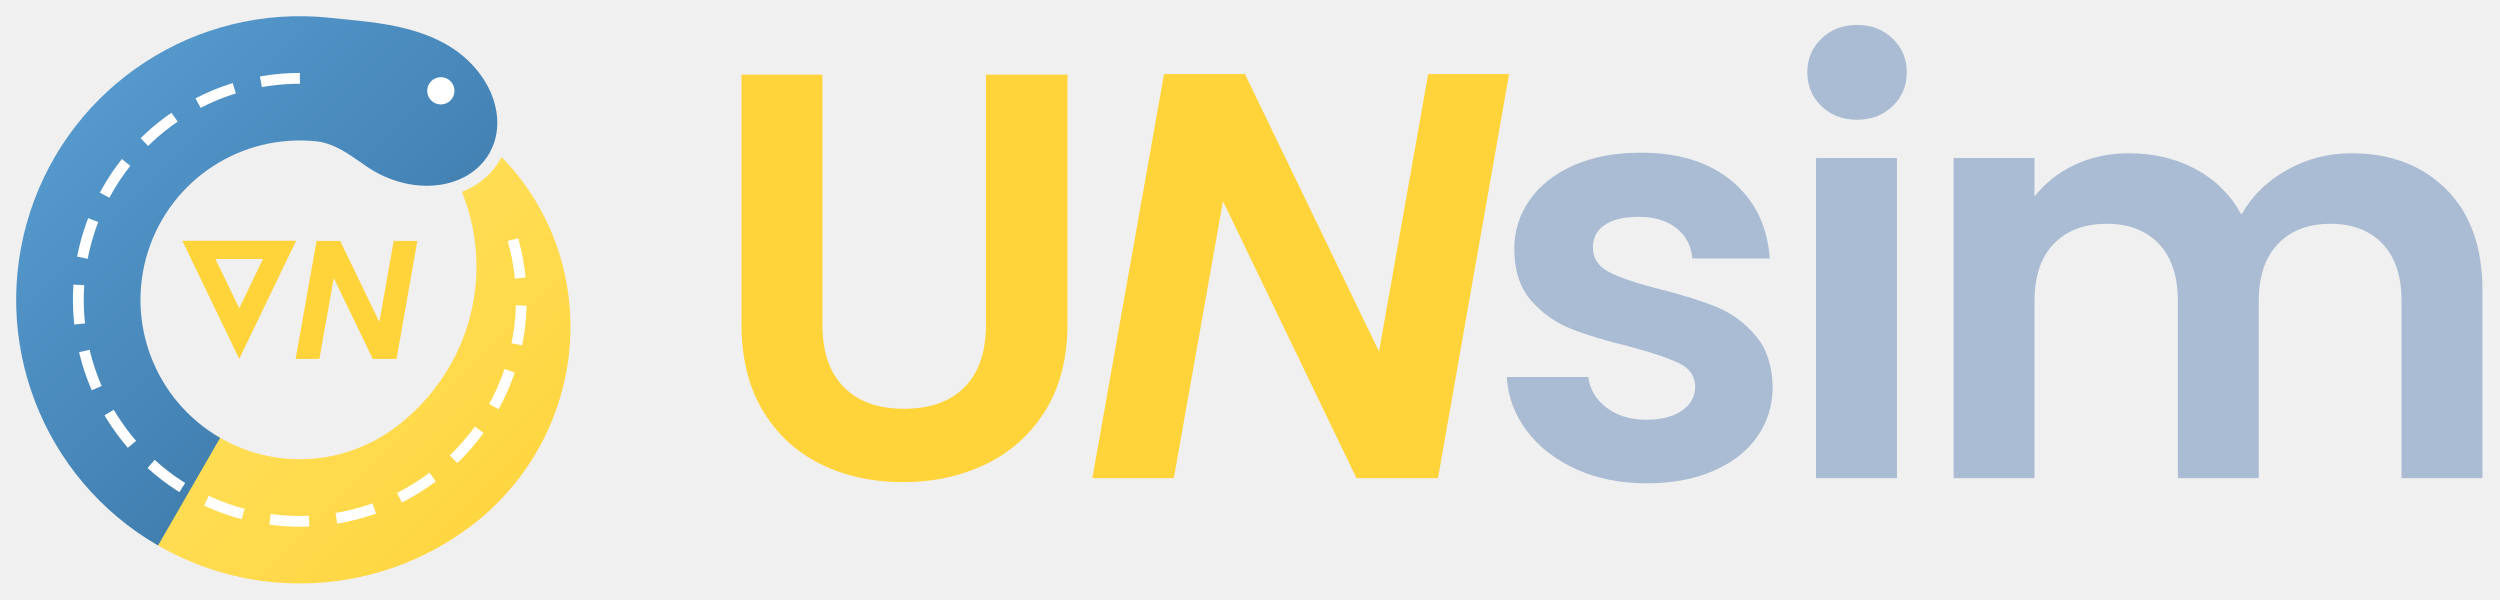
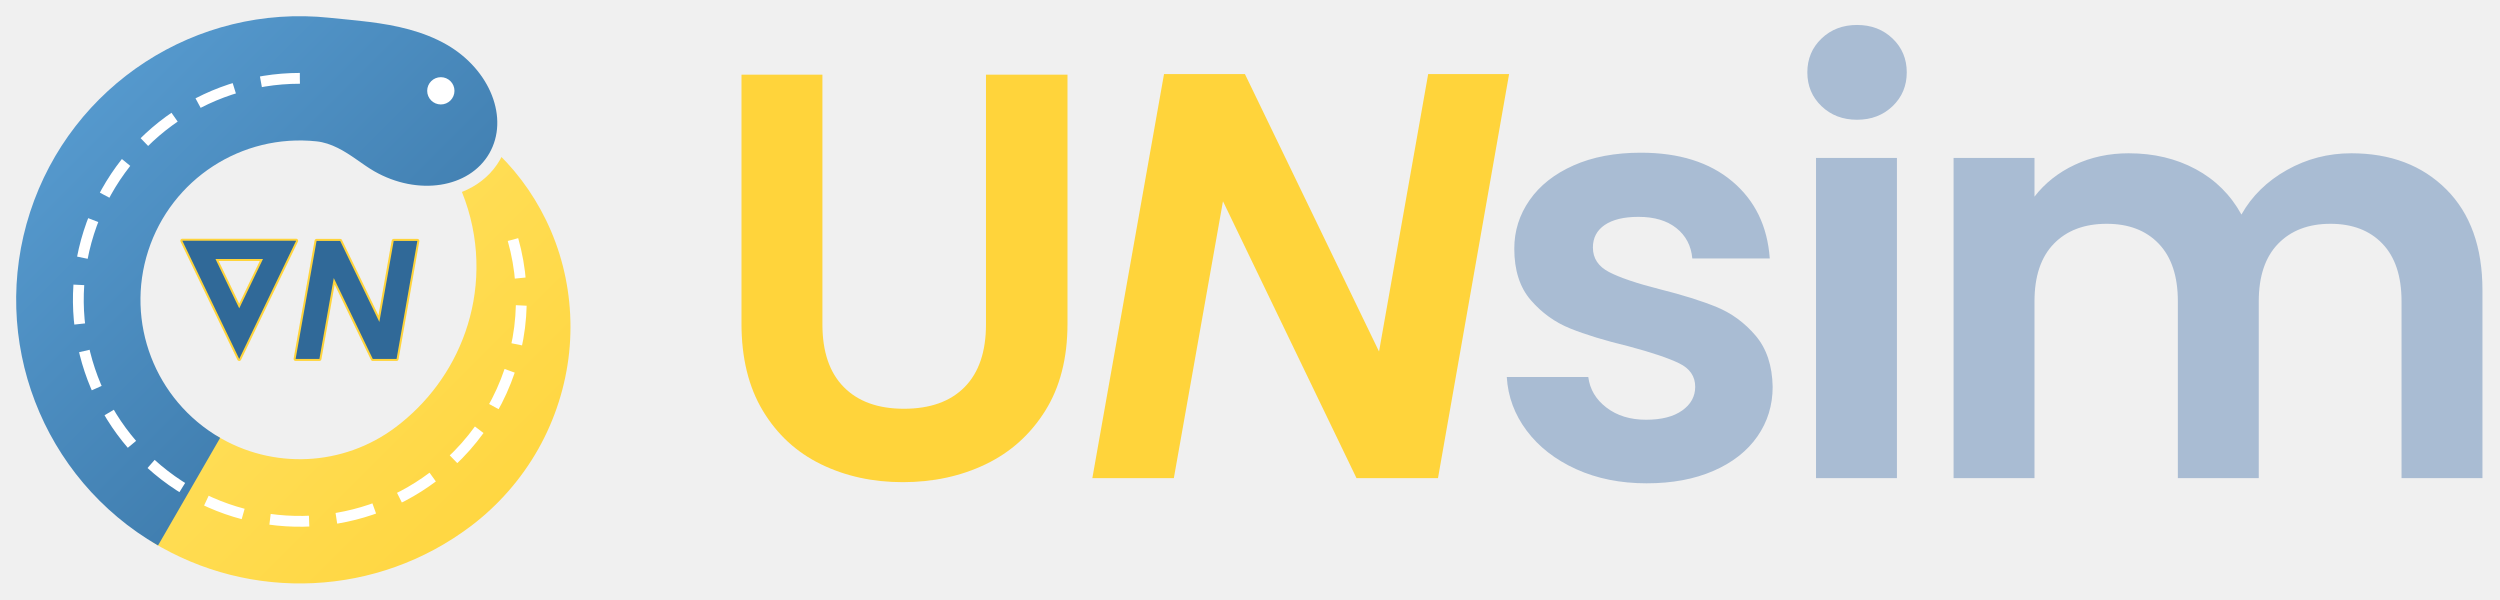
<svg xmlns="http://www.w3.org/2000/svg" width="617" height="148" viewBox="0 0 617 148" role="img">
  <defs>
    <linearGradient id="unsim-logo-transparent-dark-blue" gradientUnits="userSpaceOnUse" x1="60" y1="60" x2="452" y2="452">
      <stop offset="0" stop-color="#5A9FD4" />
      <stop offset="1" stop-color="#306998" />
    </linearGradient>
    <linearGradient id="unsim-logo-transparent-dark-yellow" gradientUnits="userSpaceOnUse" x1="60" y1="60" x2="452" y2="452">
      <stop offset="0" stop-color="#FFE873" />
      <stop offset="1" stop-color="#FFD43B" />
    </linearGradient>
    <clipPath id="unsim-logo-transparent-dark-bite">
      <path clip-rule="evenodd" d="M0 0H512V512H0Z M271.75 75.72 A76.50 63.00 30.00 1 0 404.25 152.22 A76.50 63.00 30.00 1 0 271.75 75.72Z" />
    </clipPath>
  </defs>
  <g transform="translate(-11.333 -11.333) scale(0.333333)">
    <path fill="url(#unsim-logo-transparent-dark-yellow)" clip-path="url(#unsim-logo-transparent-dark-bite)" d="M146.28 435.05 A210.00 210.00 0 0 0 382.38 423.71 C402.87 408.27 420.10 388.54 432.60 366.35 C445.10 344.16 452.85 319.55 455.42 294.76 C457.98 269.98 455.38 245.06 448.24 222.10 C441.11 199.14 429.47 178.17 414.75 160.61 C400.04 143.06 382.28 128.93 363.20 118.79 A10.12 10.12 0 0 0 350.74 134.74 C363.24 149.28 372.48 165.66 378.40 182.46 C384.32 199.25 386.95 216.44 386.77 232.94 C386.60 249.45 383.64 265.27 378.56 279.82 C373.48 294.37 366.30 307.67 357.56 319.46 C348.82 331.25 338.53 341.56 327.01 350.24 A118.00 118.00 0 0 1 194.35 356.61 Z" />
    <path fill="url(#unsim-logo-transparent-dark-blue)" d="M151.00 437.87 A210.00 210.00 0 0 1 277.95 47.15 C287.67 48.17 297.44 48.99 307.31 50.23 C317.17 51.46 327.13 53.13 336.89 55.80 C346.65 58.46 356.21 62.13 365.00 67.21 A67.50 54.00 30.00 0 1 311.00 160.74 C306.57 158.18 302.38 155.14 297.98 152.09 C293.59 149.03 288.99 145.97 284.05 143.52 C279.10 141.06 273.80 139.22 268.33 138.65 A118.00 118.00 0 0 0 197.00 358.19 Z" />
    <path fill="none" stroke="#fff" stroke-width="8" stroke-dasharray="29.01 20.30" d="M413.82 211.41 C419.77 232.46 421.45 254.71 418.72 276.41 C416.00 298.12 408.88 319.26 397.92 338.19 C386.96 357.11 372.17 373.81 354.70 386.98 A164.00 164.00 0 1 1 256.00 92.00" />
    <circle cx="360.39" cy="101.24" r="10.1" fill="#fff" />
-     <g transform="translate(166.5 299.75) scale(0.125)" fill="#FFD43B">
-       <path d="M20 -700H694L357 0Z M497.7 -592H216.3L357 -299.7Z" />
-       <path d="M1289 0H1148L917 -479L832 0H691L815 -699H955L1187 -219L1272 -699H1412Z" />
-     </g>
+     <path transform="translate(166.5 299.75) scale(0.125)" fill="#306998" stroke="#FFD43B" stroke-width="24" stroke-linejoin="round" paint-order="stroke" d="M20 -700H694L357 0Z M497.7 -592H216.3L357 -299.7Z M1289 0H1148L917 -479L832 0H691L815 -699H955L1187 -219L1272 -699H1412Z" />
  </g>
  <g transform="translate(173.442 118) scale(0.142653)">
    <path fill="#FFD43B" d="M207 -698V-266Q207 -195 244 -157.5Q281 -120 348 -120Q416 -120 453 -157.5Q490 -195 490 -266V-698H631V-267Q631 -178 592.5 -116.5Q554 -55 489.5 -24Q425 7 346 7Q268 7 204.5 -24Q141 -55 104 -116.5Q67 -178 67 -267V-698ZM1272 0H1131L900 -479L815 0H674L798 -699H938L1170 -219L1255 -699H1395Z" />
    <path fill="#A9BCD3" d="M1391 -175H1532Q1536 -143 1563.5 -122Q1591 -101 1632 -101Q1672 -101 1694.5 -117Q1717 -133 1717 -158Q1717 -185 1689.5 -198.5Q1662 -212 1602 -228Q1540 -243 1500.5 -259Q1461 -275 1432.5 -308Q1404 -341 1404 -397Q1404 -443 1430.5 -481Q1457 -519 1506.5 -541Q1556 -563 1623 -563Q1722 -563 1781 -513.5Q1840 -464 1846 -380H1712Q1709 -413 1684.5 -432.5Q1660 -452 1619 -452Q1581 -452 1560.5 -438Q1540 -424 1540 -399Q1540 -371 1568 -356.5Q1596 -342 1655 -327Q1715 -312 1754 -296Q1793 -280 1821.5 -246.5Q1850 -213 1851 -158Q1851 -110 1824.5 -72Q1798 -34 1748.5 -12.5Q1699 9 1633 9Q1565 9 1511 -15.5Q1457 -40 1425.5 -82Q1394 -124 1391 -175ZM1911 -702Q1911 -737 1935.5 -760.5Q1960 -784 1997 -784Q2034 -784 2058.5 -760.5Q2083 -737 2083 -702Q2083 -667 2058.5 -643.5Q2034 -620 1997 -620Q1960 -620 1935.5 -643.5Q1911 -667 1911 -702ZM2066 -554V0H1926V-554ZM3079 -325V0H2939V-306Q2939 -371 2906 -405.5Q2873 -440 2816 -440Q2759 -440 2725.5 -405.5Q2692 -371 2692 -306V0H2552V-306Q2552 -371 2519 -405.5Q2486 -440 2429 -440Q2371 -440 2337.5 -405.5Q2304 -371 2304 -306V0H2164V-554H2304V-487Q2331 -522 2373.5 -542Q2416 -562 2467 -562Q2532 -562 2583 -534.5Q2634 -507 2662 -456Q2689 -504 2740.5 -533Q2792 -562 2852 -562Q2954 -562 3016.5 -499.5Q3079 -437 3079 -325Z" />
  </g>
</svg>
